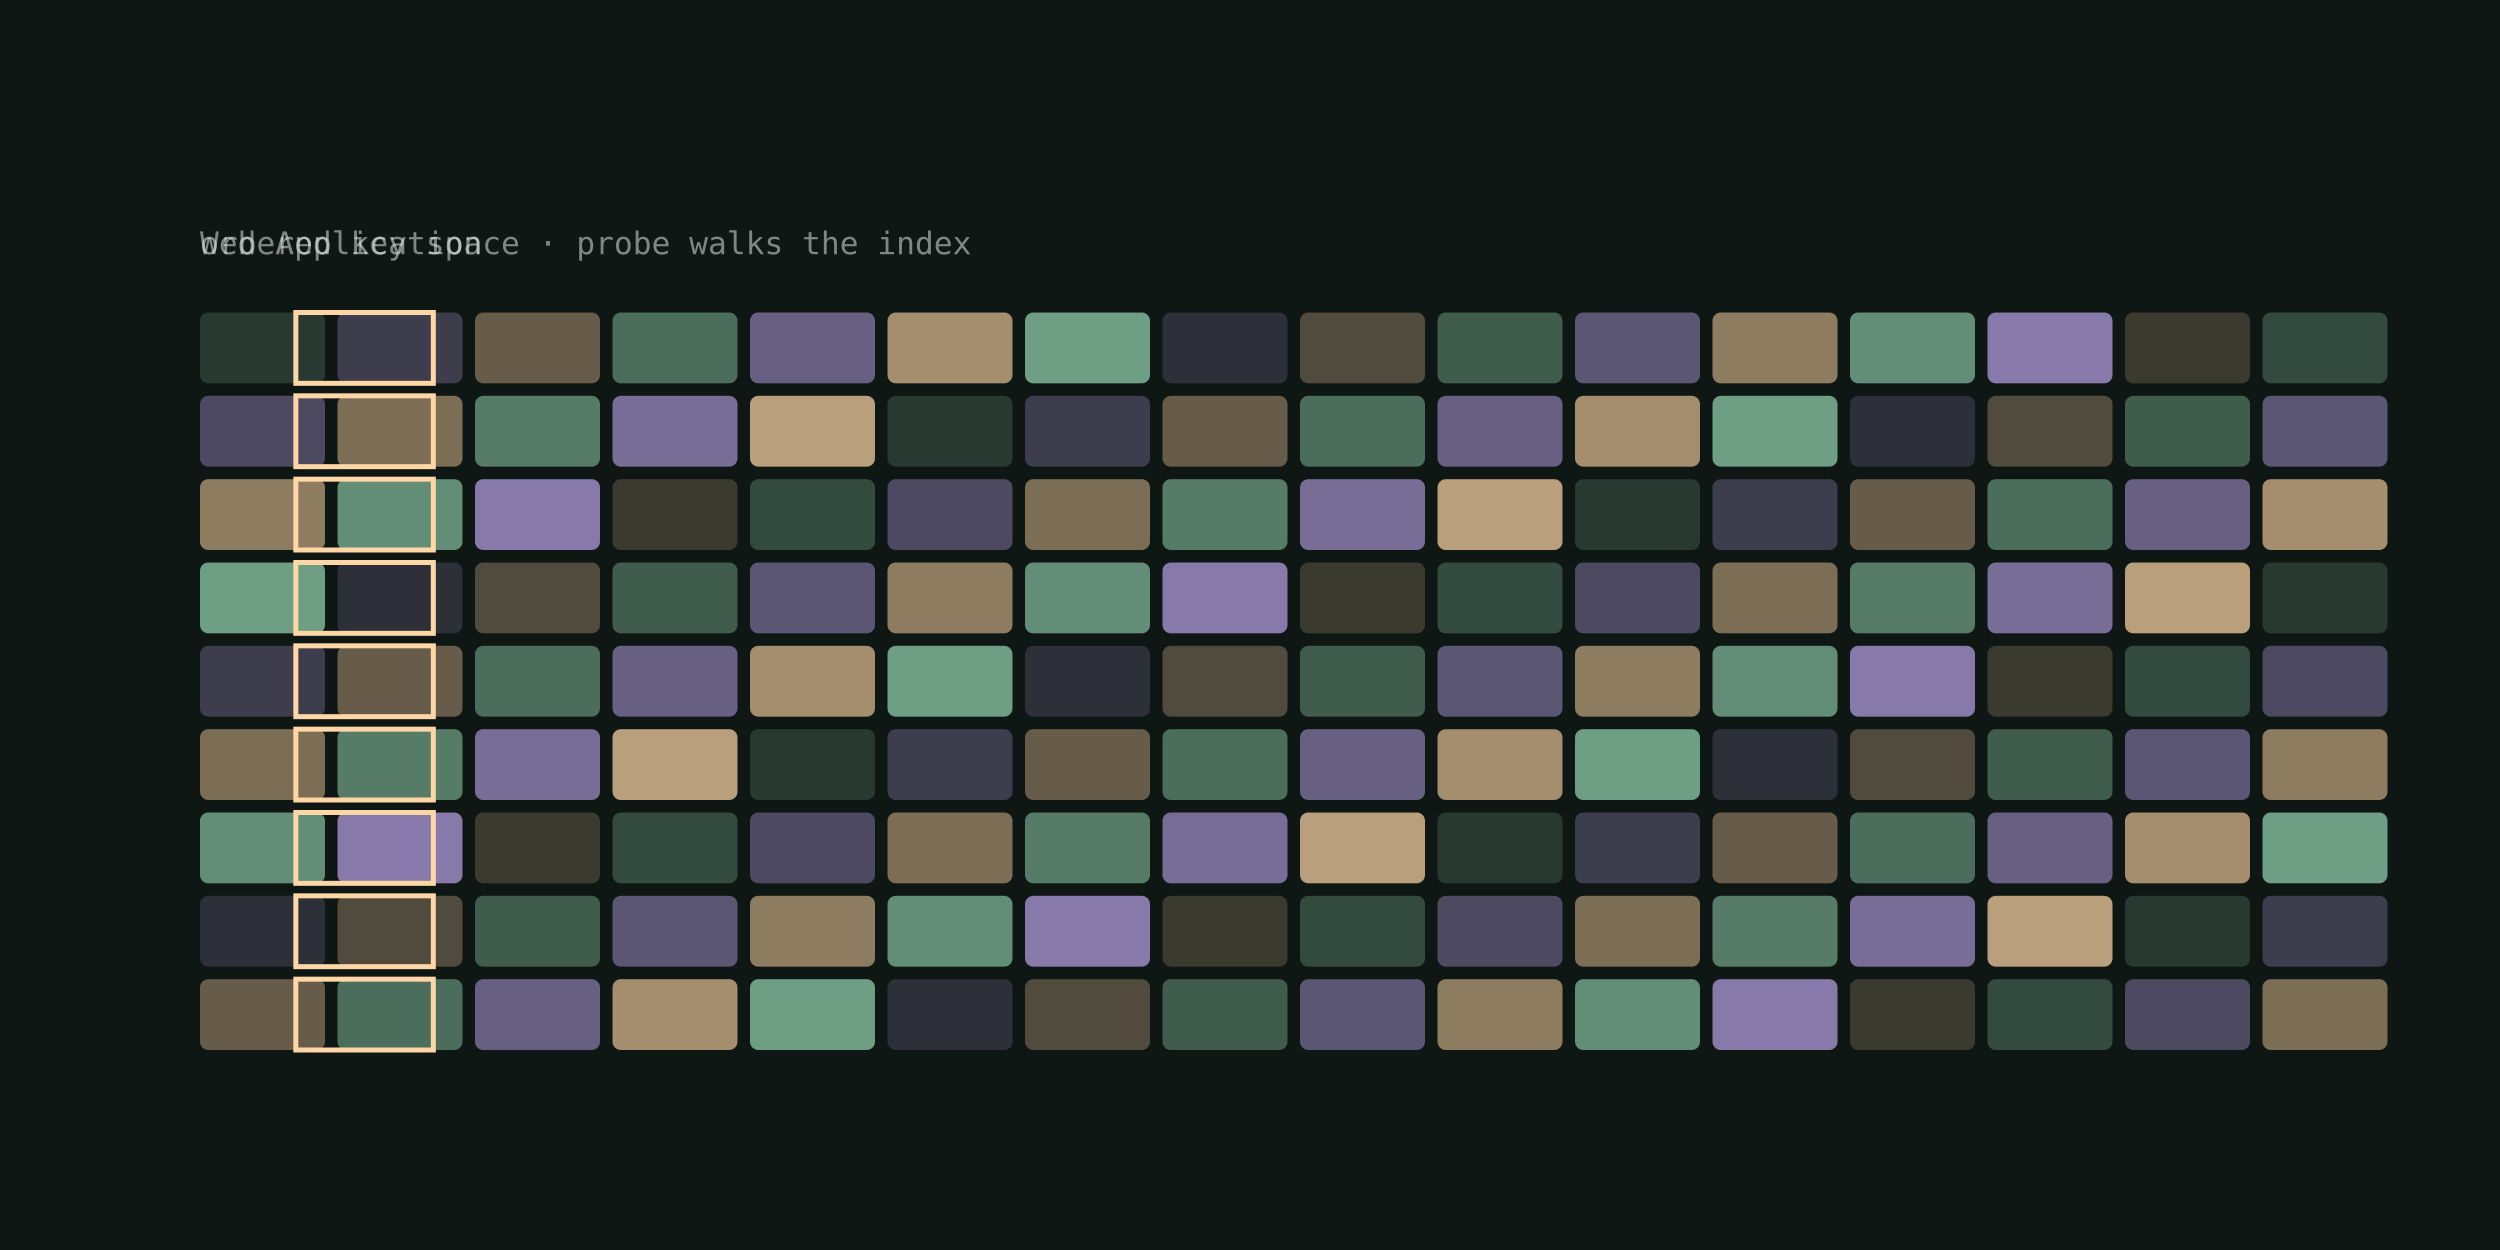
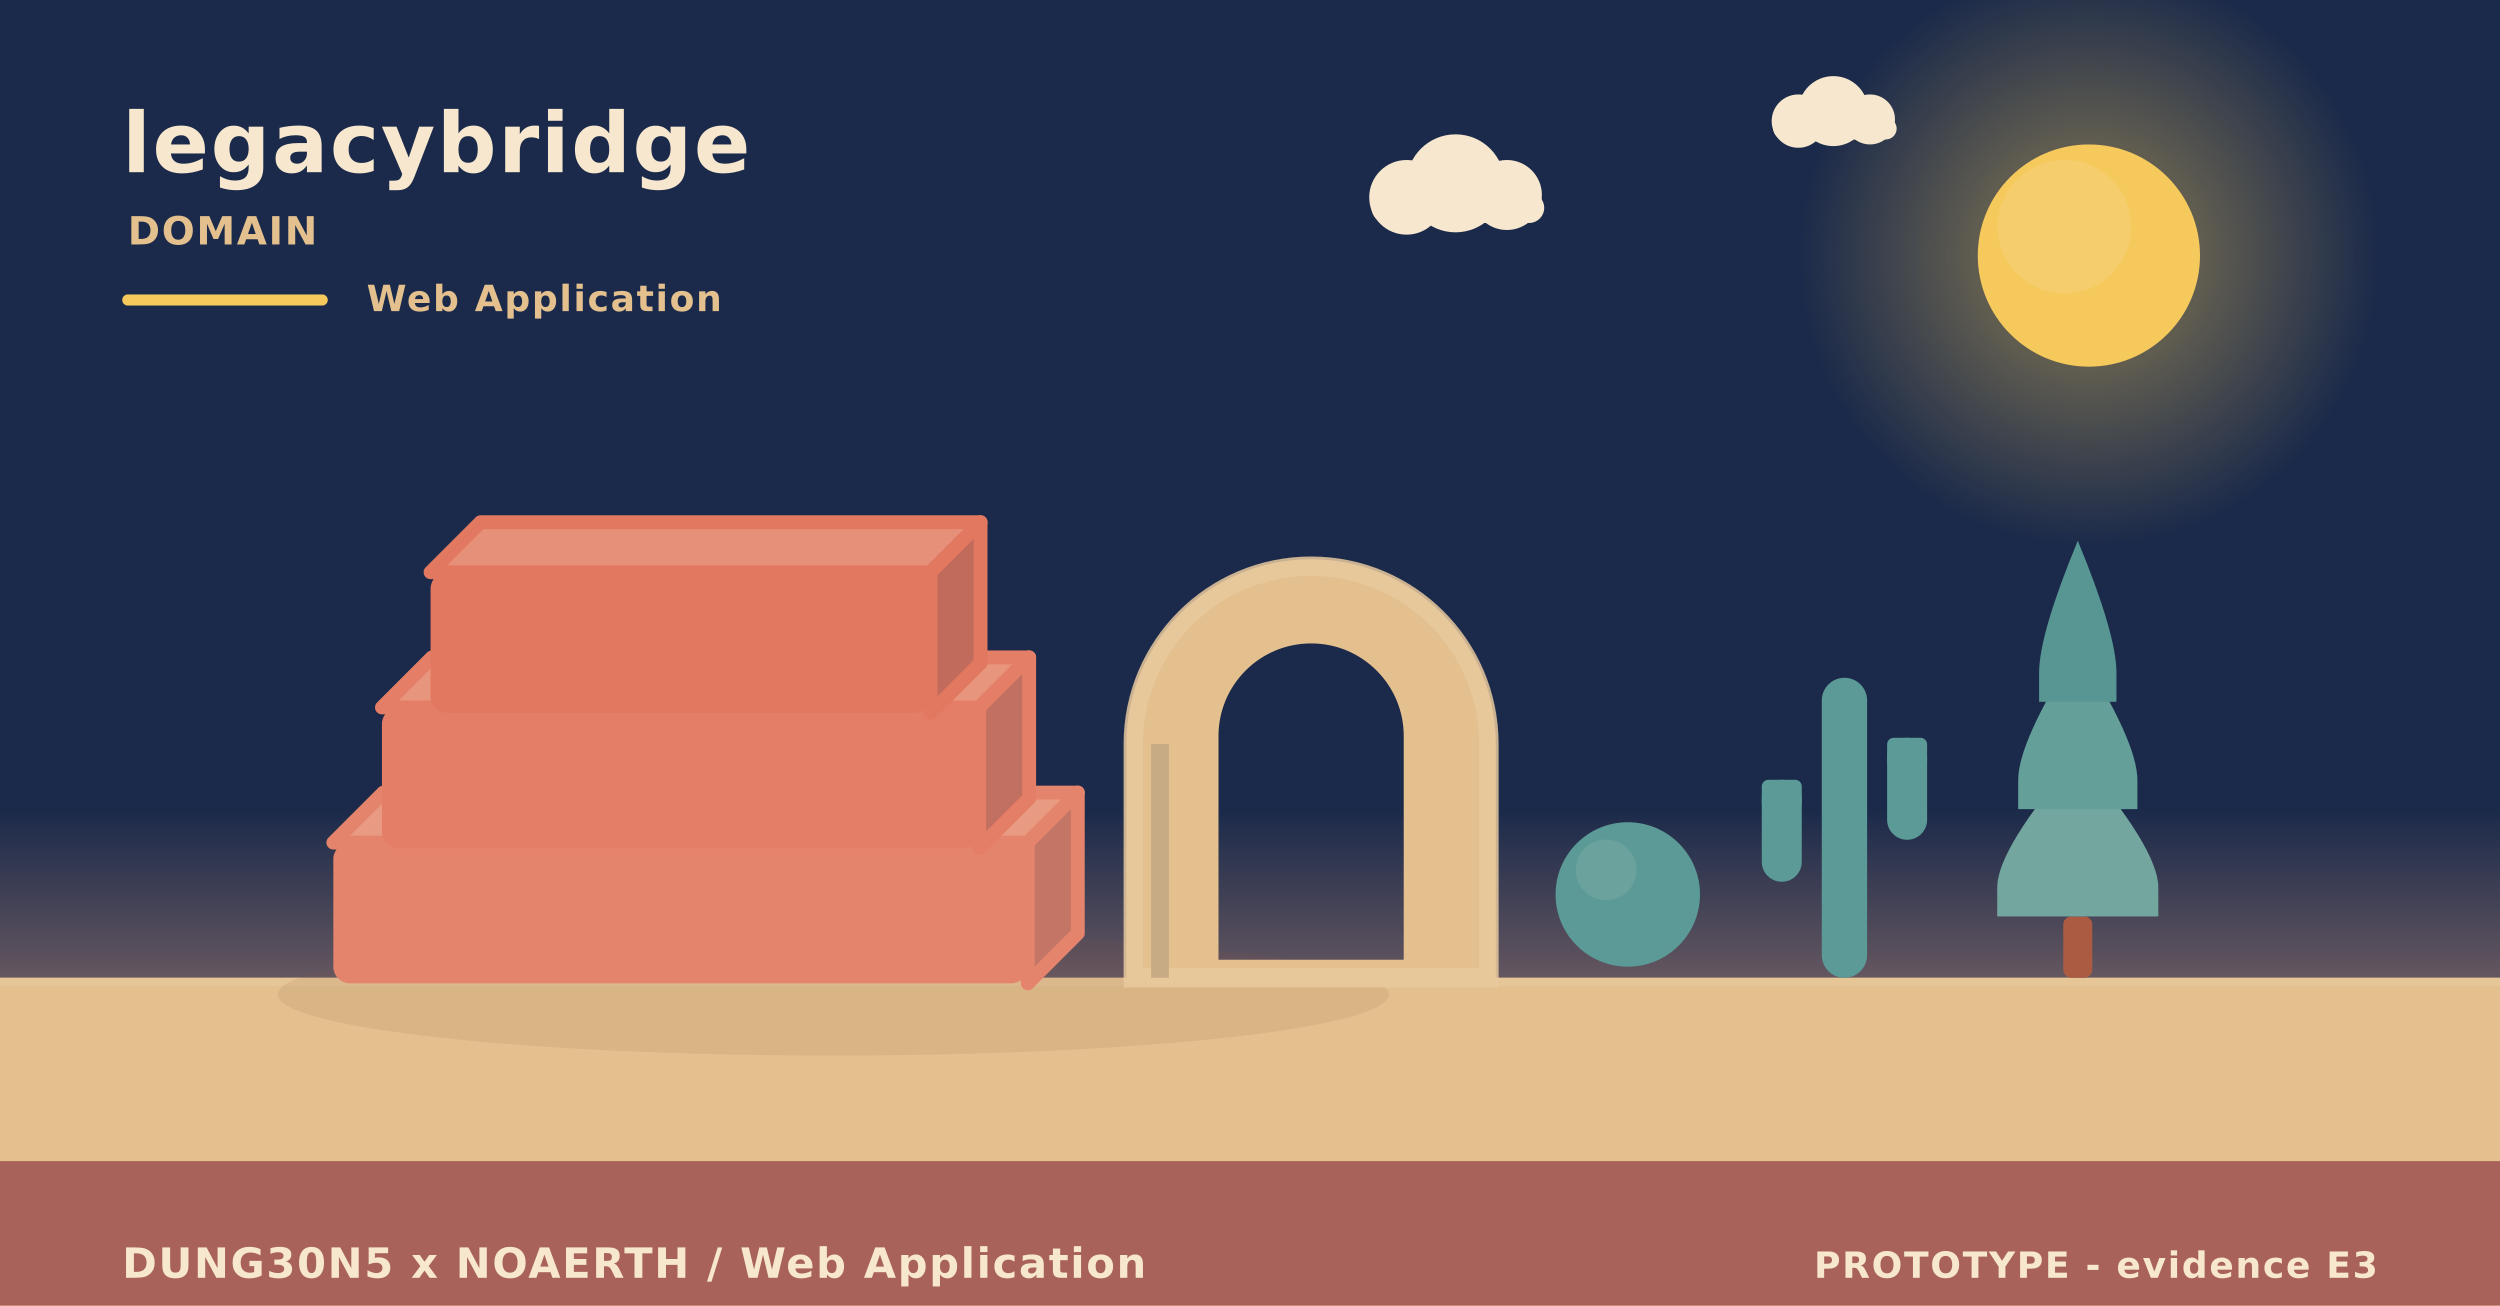
- <svg xmlns="http://www.w3.org/2000/svg" viewBox="0 0 1200 600" width="1200" height="600" role="img" aria-label="legacybridge domain model">
-   <rect width="1200" height="600" fill="#0f1714" />
-   <defs>
-     <linearGradient id="gd" x1="0" y1="0" x2="1" y2="1">
-       <stop offset="0%" stop-color="#95d5b2" />
-       <stop offset="100%" stop-color="#b8a1e6" />
-     </linearGradient>
-   </defs>
-   <rect x="96.00" y="150.00" width="60.00" height="34.00" rx="4.00" fill="#95d5b2" opacity="0.18" />
-   <rect x="162.00" y="150.00" width="60.00" height="34.00" rx="4.00" fill="#b8a1e6" opacity="0.27" />
-   <rect x="228.00" y="150.00" width="60.00" height="34.00" rx="4.00" fill="#ffd6a5" opacity="0.36" />
-   <rect x="294.00" y="150.00" width="60.00" height="34.00" rx="4.00" fill="#95d5b2" opacity="0.45" />
-   <rect x="360.00" y="150.00" width="60.00" height="34.00" rx="4.00" fill="#b8a1e6" opacity="0.53" />
-   <rect x="426.00" y="150.00" width="60.00" height="34.00" rx="4.00" fill="#ffd6a5" opacity="0.62" />
-   <rect x="492.00" y="150.00" width="60.00" height="34.00" rx="4.00" fill="#95d5b2" opacity="0.71" />
-   <rect x="558.00" y="150.00" width="60.00" height="34.00" rx="4.00" fill="#b8a1e6" opacity="0.18" />
-   <rect x="624.00" y="150.00" width="60.00" height="34.00" rx="4.00" fill="#ffd6a5" opacity="0.27" />
-   <rect x="690.00" y="150.00" width="60.00" height="34.00" rx="4.00" fill="#95d5b2" opacity="0.36" />
-   <rect x="756.00" y="150.00" width="60.00" height="34.00" rx="4.00" fill="#b8a1e6" opacity="0.45" />
-   <rect x="822.00" y="150.00" width="60.00" height="34.00" rx="4.00" fill="#ffd6a5" opacity="0.53" />
-   <rect x="888.00" y="150.00" width="60.00" height="34.00" rx="4.00" fill="#95d5b2" opacity="0.62" />
-   <rect x="954.00" y="150.00" width="60.00" height="34.00" rx="4.00" fill="#b8a1e6" opacity="0.71" />
-   <rect x="1020.00" y="150.00" width="60.00" height="34.00" rx="4.00" fill="#ffd6a5" opacity="0.18" />
-   <rect x="1086.00" y="150.00" width="60.00" height="34.00" rx="4.00" fill="#95d5b2" opacity="0.27" />
-   <rect x="96.00" y="190.00" width="60.00" height="34.00" rx="4.00" fill="#b8a1e6" opacity="0.36" />
-   <rect x="162.00" y="190.00" width="60.00" height="34.00" rx="4.00" fill="#ffd6a5" opacity="0.45" />
-   <rect x="228.00" y="190.00" width="60.00" height="34.00" rx="4.00" fill="#95d5b2" opacity="0.53" />
-   <rect x="294.00" y="190.00" width="60.00" height="34.00" rx="4.00" fill="#b8a1e6" opacity="0.62" />
-   <rect x="360.00" y="190.00" width="60.00" height="34.00" rx="4.00" fill="#ffd6a5" opacity="0.71" />
-   <rect x="426.00" y="190.00" width="60.00" height="34.00" rx="4.00" fill="#95d5b2" opacity="0.18" />
-   <rect x="492.00" y="190.00" width="60.00" height="34.00" rx="4.00" fill="#b8a1e6" opacity="0.27" />
-   <rect x="558.00" y="190.00" width="60.00" height="34.00" rx="4.00" fill="#ffd6a5" opacity="0.36" />
-   <rect x="624.00" y="190.00" width="60.00" height="34.00" rx="4.00" fill="#95d5b2" opacity="0.45" />
-   <rect x="690.00" y="190.00" width="60.00" height="34.00" rx="4.00" fill="#b8a1e6" opacity="0.53" />
-   <rect x="756.00" y="190.00" width="60.00" height="34.00" rx="4.00" fill="#ffd6a5" opacity="0.62" />
-   <rect x="822.00" y="190.00" width="60.00" height="34.00" rx="4.00" fill="#95d5b2" opacity="0.71" />
-   <rect x="888.00" y="190.00" width="60.00" height="34.00" rx="4.00" fill="#b8a1e6" opacity="0.18" />
-   <rect x="954.00" y="190.00" width="60.00" height="34.00" rx="4.00" fill="#ffd6a5" opacity="0.27" />
-   <rect x="1020.00" y="190.00" width="60.00" height="34.00" rx="4.00" fill="#95d5b2" opacity="0.36" />
-   <rect x="1086.00" y="190.00" width="60.00" height="34.00" rx="4.00" fill="#b8a1e6" opacity="0.45" />
-   <rect x="96.00" y="230.00" width="60.00" height="34.00" rx="4.00" fill="#ffd6a5" opacity="0.53" />
-   <rect x="162.00" y="230.00" width="60.00" height="34.00" rx="4.00" fill="#95d5b2" opacity="0.62" />
-   <rect x="228.00" y="230.00" width="60.00" height="34.00" rx="4.00" fill="#b8a1e6" opacity="0.71" />
-   <rect x="294.00" y="230.00" width="60.00" height="34.00" rx="4.00" fill="#ffd6a5" opacity="0.18" />
-   <rect x="360.00" y="230.00" width="60.00" height="34.00" rx="4.00" fill="#95d5b2" opacity="0.27" />
-   <rect x="426.00" y="230.00" width="60.00" height="34.00" rx="4.00" fill="#b8a1e6" opacity="0.36" />
-   <rect x="492.00" y="230.00" width="60.00" height="34.00" rx="4.00" fill="#ffd6a5" opacity="0.45" />
-   <rect x="558.00" y="230.00" width="60.00" height="34.00" rx="4.00" fill="#95d5b2" opacity="0.53" />
-   <rect x="624.00" y="230.00" width="60.00" height="34.00" rx="4.00" fill="#b8a1e6" opacity="0.62" />
-   <rect x="690.00" y="230.00" width="60.00" height="34.00" rx="4.00" fill="#ffd6a5" opacity="0.71" />
-   <rect x="756.00" y="230.00" width="60.00" height="34.00" rx="4.00" fill="#95d5b2" opacity="0.18" />
-   <rect x="822.00" y="230.00" width="60.00" height="34.00" rx="4.00" fill="#b8a1e6" opacity="0.27" />
-   <rect x="888.00" y="230.00" width="60.00" height="34.00" rx="4.00" fill="#ffd6a5" opacity="0.36" />
-   <rect x="954.00" y="230.00" width="60.00" height="34.00" rx="4.00" fill="#95d5b2" opacity="0.45" />
-   <rect x="1020.00" y="230.00" width="60.00" height="34.00" rx="4.00" fill="#b8a1e6" opacity="0.53" />
-   <rect x="1086.00" y="230.00" width="60.00" height="34.00" rx="4.00" fill="#ffd6a5" opacity="0.62" />
-   <rect x="96.00" y="270.00" width="60.00" height="34.00" rx="4.00" fill="#95d5b2" opacity="0.71" />
-   <rect x="162.00" y="270.00" width="60.00" height="34.00" rx="4.00" fill="#b8a1e6" opacity="0.18" />
-   <rect x="228.00" y="270.00" width="60.00" height="34.00" rx="4.00" fill="#ffd6a5" opacity="0.27" />
-   <rect x="294.00" y="270.00" width="60.00" height="34.00" rx="4.00" fill="#95d5b2" opacity="0.36" />
-   <rect x="360.00" y="270.00" width="60.00" height="34.00" rx="4.00" fill="#b8a1e6" opacity="0.45" />
-   <rect x="426.00" y="270.00" width="60.00" height="34.00" rx="4.00" fill="#ffd6a5" opacity="0.53" />
-   <rect x="492.00" y="270.00" width="60.00" height="34.00" rx="4.00" fill="#95d5b2" opacity="0.62" />
-   <rect x="558.00" y="270.00" width="60.00" height="34.00" rx="4.00" fill="#b8a1e6" opacity="0.71" />
-   <rect x="624.00" y="270.00" width="60.00" height="34.00" rx="4.00" fill="#ffd6a5" opacity="0.18" />
-   <rect x="690.00" y="270.00" width="60.00" height="34.00" rx="4.00" fill="#95d5b2" opacity="0.27" />
-   <rect x="756.00" y="270.00" width="60.00" height="34.00" rx="4.00" fill="#b8a1e6" opacity="0.36" />
-   <rect x="822.00" y="270.00" width="60.00" height="34.00" rx="4.00" fill="#ffd6a5" opacity="0.45" />
-   <rect x="888.00" y="270.00" width="60.00" height="34.00" rx="4.00" fill="#95d5b2" opacity="0.53" />
-   <rect x="954.00" y="270.00" width="60.00" height="34.00" rx="4.00" fill="#b8a1e6" opacity="0.62" />
-   <rect x="1020.00" y="270.00" width="60.00" height="34.00" rx="4.00" fill="#ffd6a5" opacity="0.71" />
-   <rect x="1086.00" y="270.00" width="60.00" height="34.00" rx="4.00" fill="#95d5b2" opacity="0.18" />
-   <rect x="96.00" y="310.00" width="60.00" height="34.00" rx="4.00" fill="#b8a1e6" opacity="0.27" />
-   <rect x="162.00" y="310.00" width="60.00" height="34.00" rx="4.00" fill="#ffd6a5" opacity="0.36" />
-   <rect x="228.00" y="310.00" width="60.00" height="34.00" rx="4.00" fill="#95d5b2" opacity="0.45" />
-   <rect x="294.00" y="310.00" width="60.00" height="34.00" rx="4.00" fill="#b8a1e6" opacity="0.53" />
-   <rect x="360.00" y="310.00" width="60.00" height="34.00" rx="4.00" fill="#ffd6a5" opacity="0.62" />
-   <rect x="426.00" y="310.00" width="60.00" height="34.00" rx="4.00" fill="#95d5b2" opacity="0.71" />
-   <rect x="492.00" y="310.00" width="60.00" height="34.00" rx="4.00" fill="#b8a1e6" opacity="0.18" />
-   <rect x="558.00" y="310.00" width="60.00" height="34.00" rx="4.00" fill="#ffd6a5" opacity="0.27" />
-   <rect x="624.00" y="310.00" width="60.00" height="34.00" rx="4.00" fill="#95d5b2" opacity="0.36" />
-   <rect x="690.00" y="310.00" width="60.00" height="34.00" rx="4.00" fill="#b8a1e6" opacity="0.45" />
-   <rect x="756.00" y="310.00" width="60.00" height="34.00" rx="4.00" fill="#ffd6a5" opacity="0.53" />
-   <rect x="822.00" y="310.00" width="60.00" height="34.00" rx="4.00" fill="#95d5b2" opacity="0.62" />
-   <rect x="888.00" y="310.00" width="60.00" height="34.00" rx="4.00" fill="#b8a1e6" opacity="0.71" />
-   <rect x="954.00" y="310.00" width="60.00" height="34.00" rx="4.00" fill="#ffd6a5" opacity="0.18" />
-   <rect x="1020.00" y="310.00" width="60.00" height="34.00" rx="4.00" fill="#95d5b2" opacity="0.27" />
-   <rect x="1086.00" y="310.00" width="60.00" height="34.00" rx="4.00" fill="#b8a1e6" opacity="0.36" />
-   <rect x="96.00" y="350.00" width="60.00" height="34.00" rx="4.00" fill="#ffd6a5" opacity="0.45" />
-   <rect x="162.00" y="350.00" width="60.00" height="34.00" rx="4.00" fill="#95d5b2" opacity="0.53" />
-   <rect x="228.00" y="350.00" width="60.00" height="34.00" rx="4.00" fill="#b8a1e6" opacity="0.62" />
-   <rect x="294.00" y="350.00" width="60.00" height="34.00" rx="4.00" fill="#ffd6a5" opacity="0.71" />
-   <rect x="360.00" y="350.00" width="60.00" height="34.00" rx="4.00" fill="#95d5b2" opacity="0.18" />
-   <rect x="426.00" y="350.00" width="60.00" height="34.00" rx="4.00" fill="#b8a1e6" opacity="0.27" />
-   <rect x="492.00" y="350.00" width="60.00" height="34.00" rx="4.00" fill="#ffd6a5" opacity="0.36" />
-   <rect x="558.00" y="350.00" width="60.00" height="34.00" rx="4.00" fill="#95d5b2" opacity="0.45" />
-   <rect x="624.00" y="350.00" width="60.00" height="34.00" rx="4.00" fill="#b8a1e6" opacity="0.53" />
-   <rect x="690.00" y="350.00" width="60.00" height="34.00" rx="4.00" fill="#ffd6a5" opacity="0.62" />
-   <rect x="756.00" y="350.00" width="60.00" height="34.00" rx="4.00" fill="#95d5b2" opacity="0.71" />
-   <rect x="822.00" y="350.00" width="60.00" height="34.00" rx="4.00" fill="#b8a1e6" opacity="0.18" />
-   <rect x="888.00" y="350.00" width="60.00" height="34.00" rx="4.00" fill="#ffd6a5" opacity="0.27" />
-   <rect x="954.00" y="350.00" width="60.00" height="34.00" rx="4.00" fill="#95d5b2" opacity="0.36" />
-   <rect x="1020.00" y="350.00" width="60.00" height="34.00" rx="4.00" fill="#b8a1e6" opacity="0.45" />
-   <rect x="1086.00" y="350.00" width="60.00" height="34.00" rx="4.00" fill="#ffd6a5" opacity="0.53" />
-   <rect x="96.00" y="390.00" width="60.00" height="34.00" rx="4.00" fill="#95d5b2" opacity="0.62" />
-   <rect x="162.00" y="390.00" width="60.00" height="34.00" rx="4.00" fill="#b8a1e6" opacity="0.71" />
-   <rect x="228.00" y="390.00" width="60.00" height="34.00" rx="4.00" fill="#ffd6a5" opacity="0.18" />
-   <rect x="294.00" y="390.00" width="60.00" height="34.00" rx="4.00" fill="#95d5b2" opacity="0.27" />
-   <rect x="360.00" y="390.00" width="60.00" height="34.00" rx="4.00" fill="#b8a1e6" opacity="0.36" />
-   <rect x="426.00" y="390.00" width="60.00" height="34.00" rx="4.00" fill="#ffd6a5" opacity="0.45" />
-   <rect x="492.00" y="390.00" width="60.00" height="34.00" rx="4.00" fill="#95d5b2" opacity="0.53" />
-   <rect x="558.00" y="390.00" width="60.00" height="34.00" rx="4.00" fill="#b8a1e6" opacity="0.62" />
-   <rect x="624.00" y="390.00" width="60.00" height="34.00" rx="4.00" fill="#ffd6a5" opacity="0.71" />
-   <rect x="690.00" y="390.00" width="60.00" height="34.00" rx="4.00" fill="#95d5b2" opacity="0.18" />
-   <rect x="756.00" y="390.00" width="60.00" height="34.00" rx="4.00" fill="#b8a1e6" opacity="0.27" />
-   <rect x="822.00" y="390.00" width="60.00" height="34.00" rx="4.00" fill="#ffd6a5" opacity="0.36" />
-   <rect x="888.00" y="390.00" width="60.00" height="34.00" rx="4.00" fill="#95d5b2" opacity="0.45" />
-   <rect x="954.00" y="390.00" width="60.00" height="34.00" rx="4.00" fill="#b8a1e6" opacity="0.53" />
-   <rect x="1020.00" y="390.00" width="60.00" height="34.00" rx="4.00" fill="#ffd6a5" opacity="0.62" />
-   <rect x="1086.00" y="390.00" width="60.00" height="34.00" rx="4.00" fill="#95d5b2" opacity="0.71" />
-   <rect x="96.00" y="430.00" width="60.00" height="34.00" rx="4.00" fill="#b8a1e6" opacity="0.18" />
-   <rect x="162.00" y="430.00" width="60.00" height="34.00" rx="4.00" fill="#ffd6a5" opacity="0.27" />
-   <rect x="228.00" y="430.00" width="60.00" height="34.00" rx="4.00" fill="#95d5b2" opacity="0.36" />
-   <rect x="294.00" y="430.00" width="60.00" height="34.00" rx="4.00" fill="#b8a1e6" opacity="0.45" />
-   <rect x="360.00" y="430.00" width="60.00" height="34.00" rx="4.00" fill="#ffd6a5" opacity="0.53" />
-   <rect x="426.00" y="430.00" width="60.00" height="34.00" rx="4.00" fill="#95d5b2" opacity="0.62" />
-   <rect x="492.00" y="430.00" width="60.00" height="34.00" rx="4.00" fill="#b8a1e6" opacity="0.71" />
-   <rect x="558.00" y="430.00" width="60.00" height="34.00" rx="4.00" fill="#ffd6a5" opacity="0.18" />
-   <rect x="624.00" y="430.00" width="60.00" height="34.00" rx="4.00" fill="#95d5b2" opacity="0.27" />
-   <rect x="690.00" y="430.00" width="60.00" height="34.00" rx="4.00" fill="#b8a1e6" opacity="0.36" />
-   <rect x="756.00" y="430.00" width="60.00" height="34.00" rx="4.00" fill="#ffd6a5" opacity="0.45" />
-   <rect x="822.00" y="430.00" width="60.00" height="34.00" rx="4.00" fill="#95d5b2" opacity="0.53" />
-   <rect x="888.00" y="430.00" width="60.00" height="34.00" rx="4.00" fill="#b8a1e6" opacity="0.62" />
-   <rect x="954.00" y="430.00" width="60.00" height="34.00" rx="4.00" fill="#ffd6a5" opacity="0.71" />
-   <rect x="1020.00" y="430.00" width="60.00" height="34.00" rx="4.00" fill="#95d5b2" opacity="0.18" />
-   <rect x="1086.00" y="430.00" width="60.00" height="34.00" rx="4.00" fill="#b8a1e6" opacity="0.27" />
-   <rect x="96.00" y="470.00" width="60.00" height="34.00" rx="4.00" fill="#ffd6a5" opacity="0.36" />
-   <rect x="162.00" y="470.00" width="60.00" height="34.00" rx="4.00" fill="#95d5b2" opacity="0.45" />
-   <rect x="228.00" y="470.00" width="60.00" height="34.00" rx="4.00" fill="#b8a1e6" opacity="0.53" />
-   <rect x="294.00" y="470.00" width="60.00" height="34.00" rx="4.00" fill="#ffd6a5" opacity="0.62" />
-   <rect x="360.00" y="470.00" width="60.00" height="34.00" rx="4.00" fill="#95d5b2" opacity="0.71" />
-   <rect x="426.00" y="470.00" width="60.00" height="34.00" rx="4.00" fill="#b8a1e6" opacity="0.18" />
-   <rect x="492.00" y="470.00" width="60.00" height="34.00" rx="4.00" fill="#ffd6a5" opacity="0.27" />
-   <rect x="558.00" y="470.00" width="60.00" height="34.00" rx="4.00" fill="#95d5b2" opacity="0.36" />
-   <rect x="624.00" y="470.00" width="60.00" height="34.00" rx="4.00" fill="#b8a1e6" opacity="0.45" />
-   <rect x="690.00" y="470.00" width="60.00" height="34.00" rx="4.00" fill="#ffd6a5" opacity="0.53" />
-   <rect x="756.00" y="470.00" width="60.00" height="34.00" rx="4.00" fill="#95d5b2" opacity="0.62" />
-   <rect x="822.00" y="470.00" width="60.00" height="34.00" rx="4.00" fill="#b8a1e6" opacity="0.71" />
-   <rect x="888.00" y="470.00" width="60.00" height="34.00" rx="4.00" fill="#ffd6a5" opacity="0.18" />
-   <rect x="954.00" y="470.00" width="60.00" height="34.00" rx="4.00" fill="#95d5b2" opacity="0.27" />
-   <rect x="1020.00" y="470.00" width="60.00" height="34.00" rx="4.00" fill="#b8a1e6" opacity="0.36" />
-   <rect x="1086.00" y="470.00" width="60.00" height="34.00" rx="4.00" fill="#ffd6a5" opacity="0.45" />
+ <svg xmlns="http://www.w3.org/2000/svg" width="900" height="470" viewBox="0 0 900 470" role="img" aria-label="legacybridge - the problem it addresses">
+   <linearGradient id="skym" x1="0" y1="0" x2="0" y2="1">
+     <stop offset="0" stop-color="#1b2a4a" />
+     <stop offset="0.62" stop-color="#1b2a4a" />
+     <stop offset="1" stop-color="#f3ad8a" />
+   </linearGradient>
+   <rect width="900" height="470" fill="url(#skym)" />
+   <radialGradient id="sunm">
+     <stop offset="0.35" stop-color="#f5c95c" stop-opacity="0.34" />
+     <stop offset="1" stop-color="#f5c95c" stop-opacity="0" />
+   </radialGradient>
+   <circle cx="752" cy="92" r="104" fill="url(#sunm)" />
+   <circle cx="752" cy="92" r="40" fill="#f5c95c" />
+   <circle cx="743.2" cy="81.6" r="24" fill="#f5d27e" opacity="0.5" />
  <g>
-     <rect x="142" y="150" width="66" height="34" fill="none" stroke="#ffd6a5" stroke-width="2.4">
-       <animate attributeName="opacity" values="0;1;0" dur="5.05s" begin="0.0s" repeatCount="indefinite" />
-     </rect>
+     <circle cx="524" cy="66" r="17.64" fill="#f6e7ce" />
+     <circle cx="506.36" cy="71.04" r="13.44" fill="#f6e7ce" />
+     <circle cx="542.48" cy="70.2" r="12.6" fill="#f6e7ce" />
+     <rect x="493.76" y="69.36" width="62.16" height="10.92" rx="5.46" fill="#f6e7ce" />
+     <animateTransform attributeName="transform" type="translate" values="0 0;24 0;0 0" dur="36s" begin="0s" repeatCount="indefinite" />
  </g>
  <g>
-     <rect x="142" y="190" width="66" height="34" fill="none" stroke="#ffd6a5" stroke-width="2.4">
-       <animate attributeName="opacity" values="0;1;0" dur="5.05s" begin="0.42s" repeatCount="indefinite" />
-     </rect>
+     <circle cx="660" cy="40" r="12.6" fill="#f6e7ce" />
+     <circle cx="647.4" cy="43.6" r="9.6" fill="#f6e7ce" />
+     <circle cx="673.2" cy="43" r="9" fill="#f6e7ce" />
+     <rect x="638.4" y="42.4" width="44.4" height="7.8" rx="3.9" fill="#f6e7ce" />
+     <animateTransform attributeName="transform" type="translate" values="0 0;-18 0;0 0" dur="46s" begin="3s" repeatCount="indefinite" />
  </g>
-   <g>
-     <rect x="142" y="230" width="66" height="34" fill="none" stroke="#ffd6a5" stroke-width="2.4">
-       <animate attributeName="opacity" values="0;1;0" dur="5.05s" begin="0.84s" repeatCount="indefinite" />
-     </rect>
-   </g>
-   <g>
-     <rect x="142" y="270" width="66" height="34" fill="none" stroke="#ffd6a5" stroke-width="2.4">
-       <animate attributeName="opacity" values="0;1;0" dur="5.05s" begin="1.26s" repeatCount="indefinite" />
-     </rect>
-   </g>
-   <g>
-     <rect x="142" y="310" width="66" height="34" fill="none" stroke="#ffd6a5" stroke-width="2.4">
-       <animate attributeName="opacity" values="0;1;0" dur="5.05s" begin="1.68s" repeatCount="indefinite" />
-     </rect>
-   </g>
-   <g>
-     <rect x="142" y="350" width="66" height="34" fill="none" stroke="#ffd6a5" stroke-width="2.4">
-       <animate attributeName="opacity" values="0;1;0" dur="5.05s" begin="2.1s" repeatCount="indefinite" />
-     </rect>
-   </g>
-   <g>
-     <rect x="142" y="390" width="66" height="34" fill="none" stroke="#ffd6a5" stroke-width="2.4">
-       <animate attributeName="opacity" values="0;1;0" dur="5.05s" begin="2.52s" repeatCount="indefinite" />
-     </rect>
-   </g>
-   <g>
-     <rect x="142" y="430" width="66" height="34" fill="none" stroke="#ffd6a5" stroke-width="2.4">
-       <animate attributeName="opacity" values="0;1;0" dur="5.05s" begin="2.94s" repeatCount="indefinite" />
-     </rect>
-   </g>
-   <g>
-     <rect x="142" y="470" width="66" height="34" fill="none" stroke="#ffd6a5" stroke-width="2.4">
-       <animate attributeName="opacity" values="0;1;0" dur="5.05s" begin="3.36s" repeatCount="indefinite" />
-     </rect>
-   </g>
-   <text x="96" y="122" font-family="ui-monospace,Menlo,monospace" font-size="15" fill="rgba(240,248,244,0.500)">ordered key space · probe walks the index</text>
-   <text x="96" y="122" font-family="ui-monospace,Menlo,monospace" font-size="15" fill="rgba(240,248,244,0.500)">Web Application</text>
+   <rect x="0" y="352" width="900" height="118" fill="#e3c08d" />
+   <rect x="0" y="352" width="900" height="3" fill="#e6c596" />
+   <text x="44" y="62" font-family="Verdana,DejaVu Sans,sans-serif" font-size="30" font-weight="700" letter-spacing="0.6" fill="#f6e7ce" text-anchor="start">legacybridge</text>
+   <text x="46" y="88" font-family="Verdana,DejaVu Sans,sans-serif" font-size="14" font-weight="700" letter-spacing="0.6" fill="#e3c08d" text-anchor="start">DOMAIN</text>
+   <rect x="44" y="106" width="74" height="4" rx="2" fill="#f5c95c" />
+   <text x="132" y="112" font-family="Verdana,DejaVu Sans,sans-serif" font-size="13" font-weight="700" letter-spacing="0.6" fill="#e3c08d" text-anchor="start">Web Application</text>
+   <ellipse cx="300" cy="358" rx="200" ry="22" fill="rgba(138,90,68,0.11)" />
+   <path d="M120,303.33 L370,303.33 L388,285.33 L138,285.33 Z" fill="#e99a82" stroke="#e5846c" stroke-width="5" stroke-linejoin="round" />
+   <path d="M370,303.33 L388,285.33 L388,336 L370,354 Z" fill="#c37566" stroke="#e5846c" stroke-width="5" stroke-linejoin="round" />
+   <rect x="120" y="303.33" width="250" height="50.67" rx="6" fill="#e5846c" />
+   <path d="M137.5,254.67 L352.5,254.67 L370.5,236.67 L155.5,236.67 Z" fill="#e8957d" stroke="#e47e66" stroke-width="5" stroke-linejoin="round" />
+   <path d="M352.5,254.67 L370.5,236.67 L370.5,287.33 L352.5,305.33 Z" fill="#c27061" stroke="#e47e66" stroke-width="5" stroke-linejoin="round" />
+   <rect x="137.5" y="254.67" width="215" height="50.67" rx="6" fill="#e47e66" />
+   <path d="M155,206 L335,206 L353,188 L173,188 Z" fill="#e79079" stroke="#e37861" stroke-width="5" stroke-linejoin="round" />
+   <path d="M335,206 L353,188 L353,238.67 L335,256.67 Z" fill="#c16b5d" stroke="#e37861" stroke-width="5" stroke-linejoin="round" />
+   <rect x="155" y="206" width="180" height="50.67" rx="6" fill="#e37861" />
+   <path d="M408,352 L408,267.84 A64,64 0 0 1 536,267.84 L536,352 Z M436.16,348 L436.16,264.97 A35.84,35.84 0 0 1 507.84,264.97 L507.84,348 Z" fill="#e3c08d" fill-rule="evenodd" stroke="#e3c08d" stroke-width="5" stroke-linejoin="round" />
+   <path d="M408,352 L408,267.84 A64,64 0 0 1 536,267.84 L536,352 Z" fill="none" stroke="#e8c99d" stroke-width="7" stroke-linecap="round" opacity="0.85" />
+   <rect x="414.4" y="267.84" width="6.4" height="84.16" fill="#c7ab84" />
+   <circle cx="586" cy="322" r="26" fill="#5b9a97" />
+   <circle cx="578.2" cy="313.16" r="10.92" fill="#7aa9a2" opacity="0.55" />
+   <rect x="655.84" y="244" width="16.32" height="108" rx="8.16" fill="#5b9a97" />
+   <rect x="634.24" y="280.72" width="14.4" height="36.72" rx="7.2" fill="#5b9a97" />
+   <rect x="634.24" y="280.72" width="14.4" height="10.8" rx="2.4" fill="#5b9a97" />
+   <rect x="679.36" y="265.6" width="14.4" height="36.72" rx="7.2" fill="#5b9a97" />
+   <rect x="679.36" y="265.6" width="14.4" height="10.8" rx="2.4" fill="#5b9a97" />
+   <rect x="742.78" y="329.92" width="10.44" height="22.08" rx="2.9" fill="#ac5b43" />
+   <path d="M748,271.96 Q719,305.58 719,319.49 Q719,329.92 719,329.92 L777,329.92 Q777,329.92 777,319.49 Q777,305.58 748,271.96 Z" fill="#74a6a0" />
+   <path d="M748,233.32 Q726.54,266.94 726.54,280.85 Q726.54,291.28 726.54,291.28 L769.46,291.28 Q769.46,291.28 769.46,280.85 Q769.46,266.94 748,233.32 Z" fill="#649f9a" />
+   <path d="M748,194.68 Q734.08,228.3 734.08,242.21 Q734.08,252.64 734.08,252.64 L761.92,252.64 Q761.92,252.64 761.92,242.21 Q761.92,228.3 748,194.68 Z" fill="#589694" />
+   <rect x="0" y="418" width="900" height="52" rx="0" fill="#a65c56" opacity="0.94" />
+   <text x="44" y="460" font-family="Verdana,DejaVu Sans,sans-serif" font-size="15" font-weight="700" letter-spacing="0.6" fill="#f6e7ce" text-anchor="start">DUNG30N5 x NOAERTH  /  Web Application</text>
+   <text x="856" y="460" font-family="Verdana,DejaVu Sans,sans-serif" font-size="13" font-weight="700" letter-spacing="0.6" fill="#f6e7ce" text-anchor="end">PROTOTYPE  -  evidence E3</text>
</svg>
